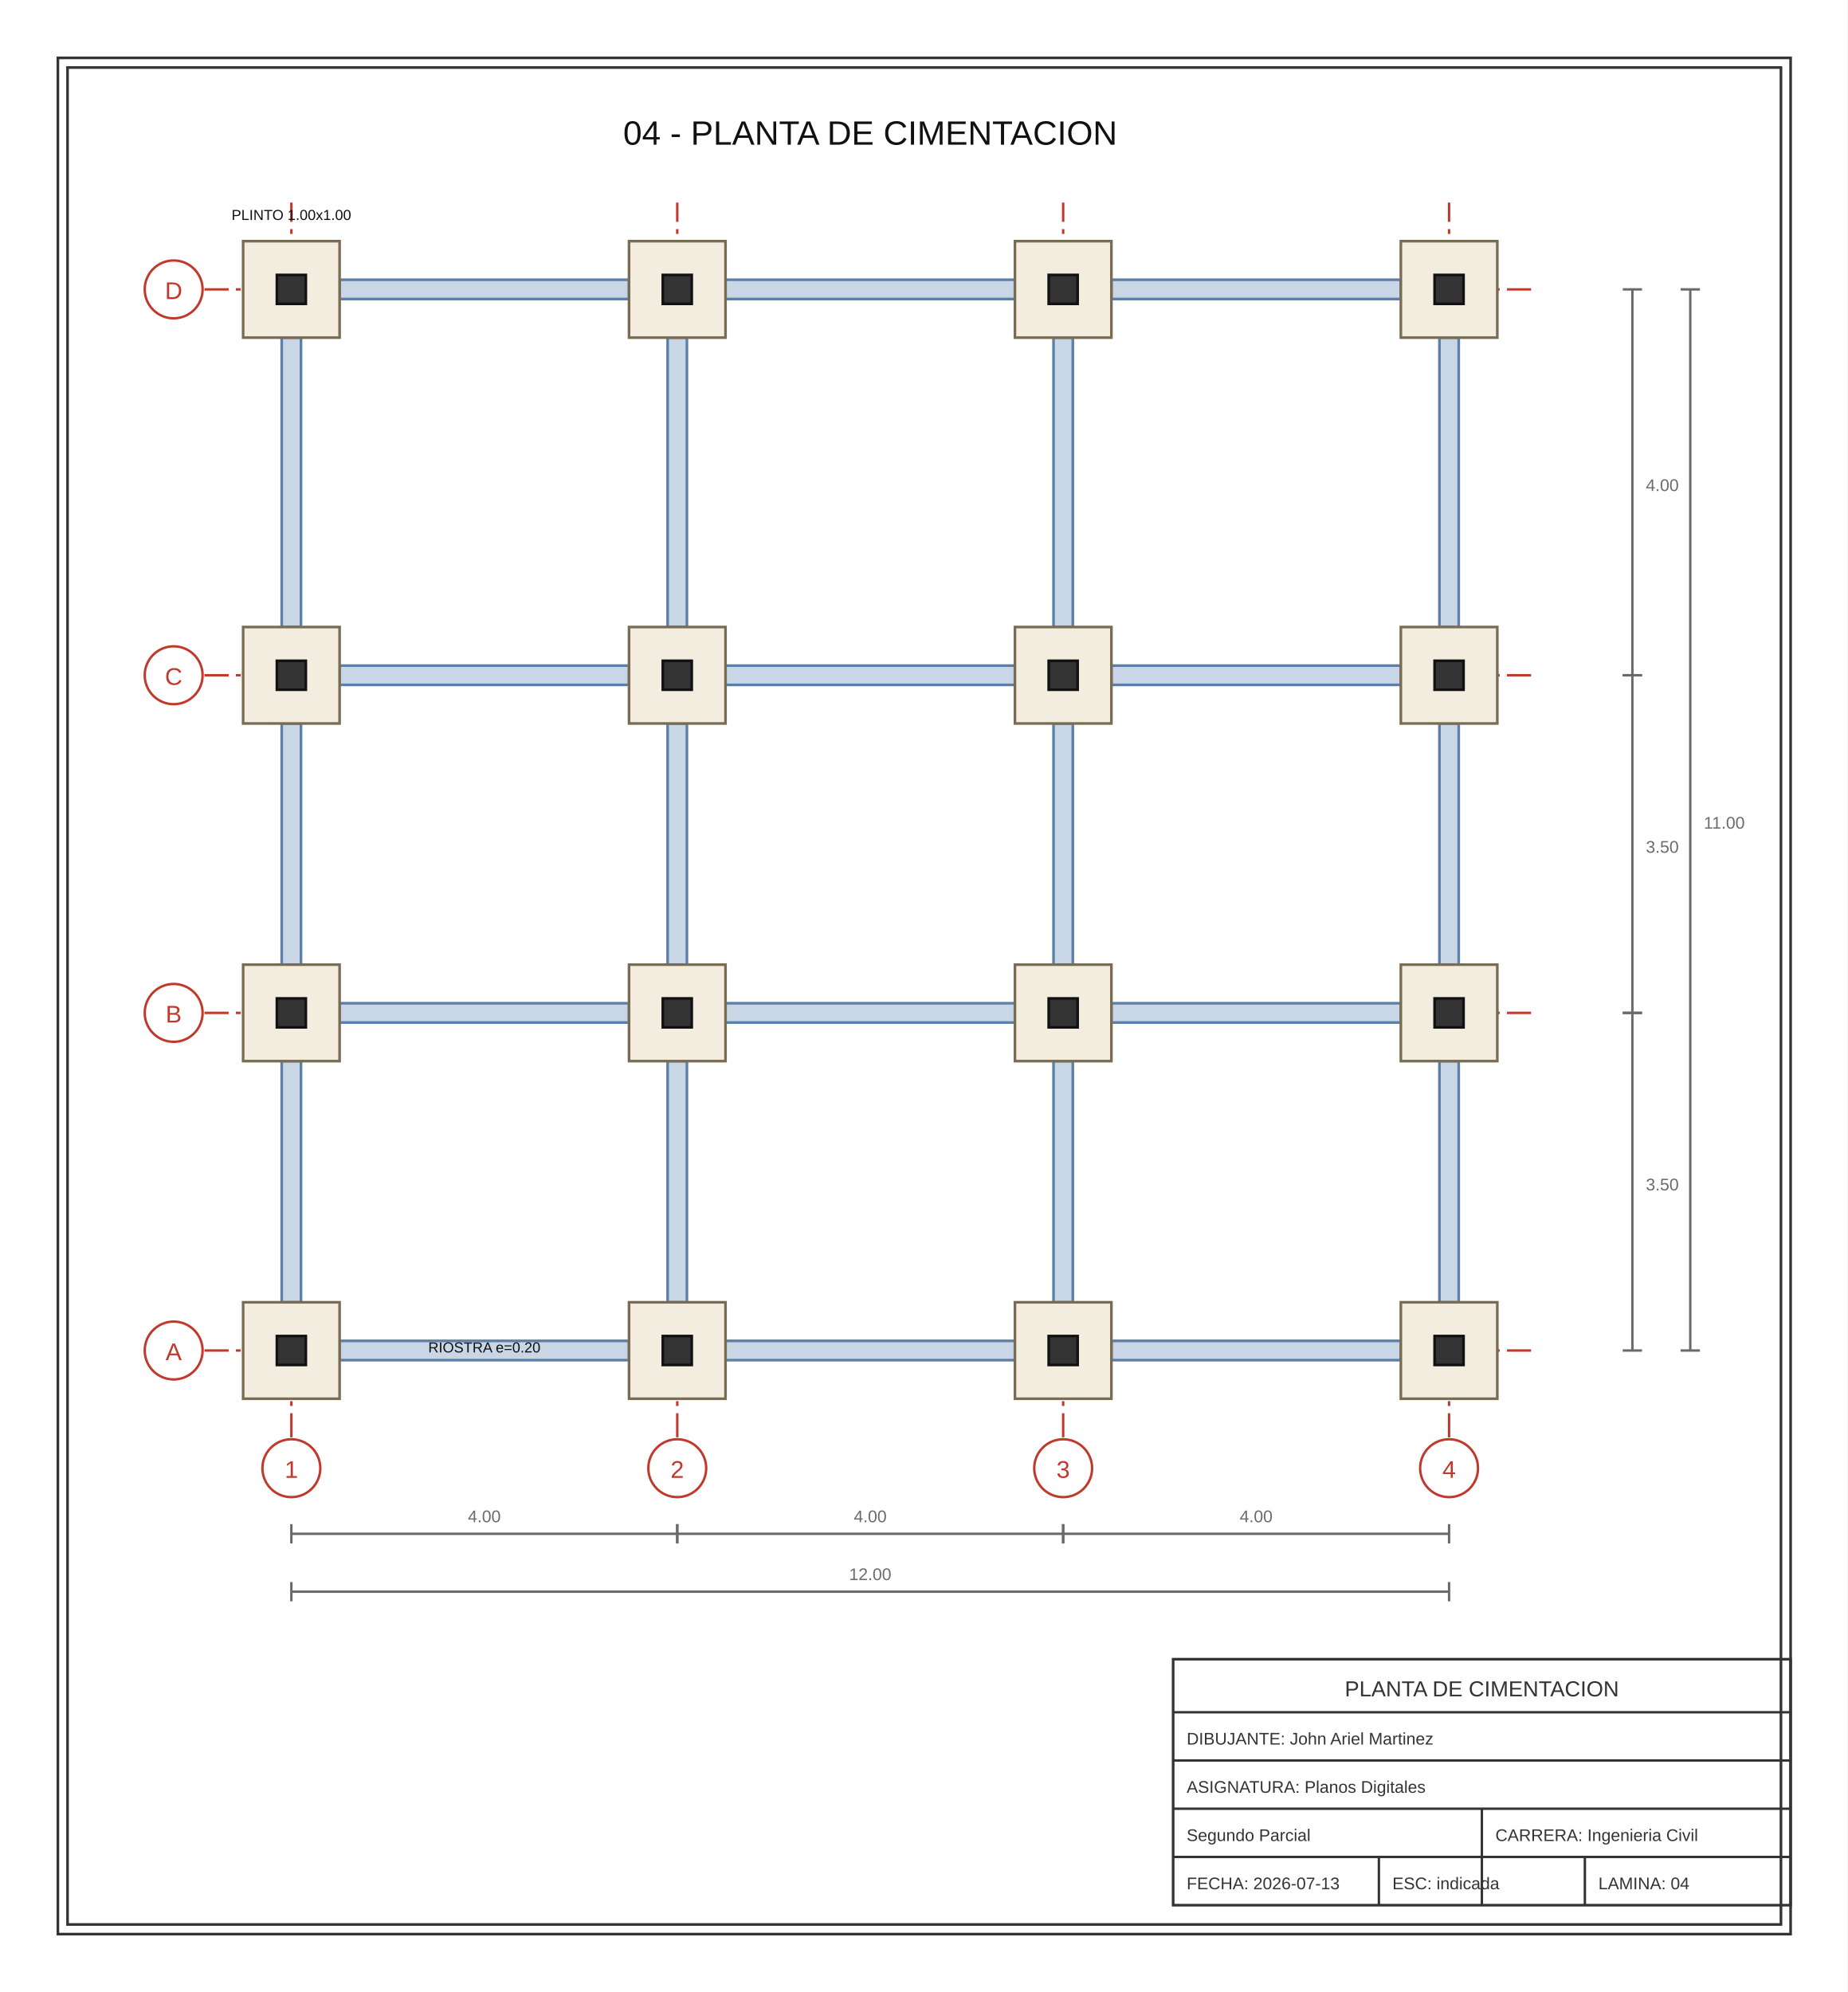
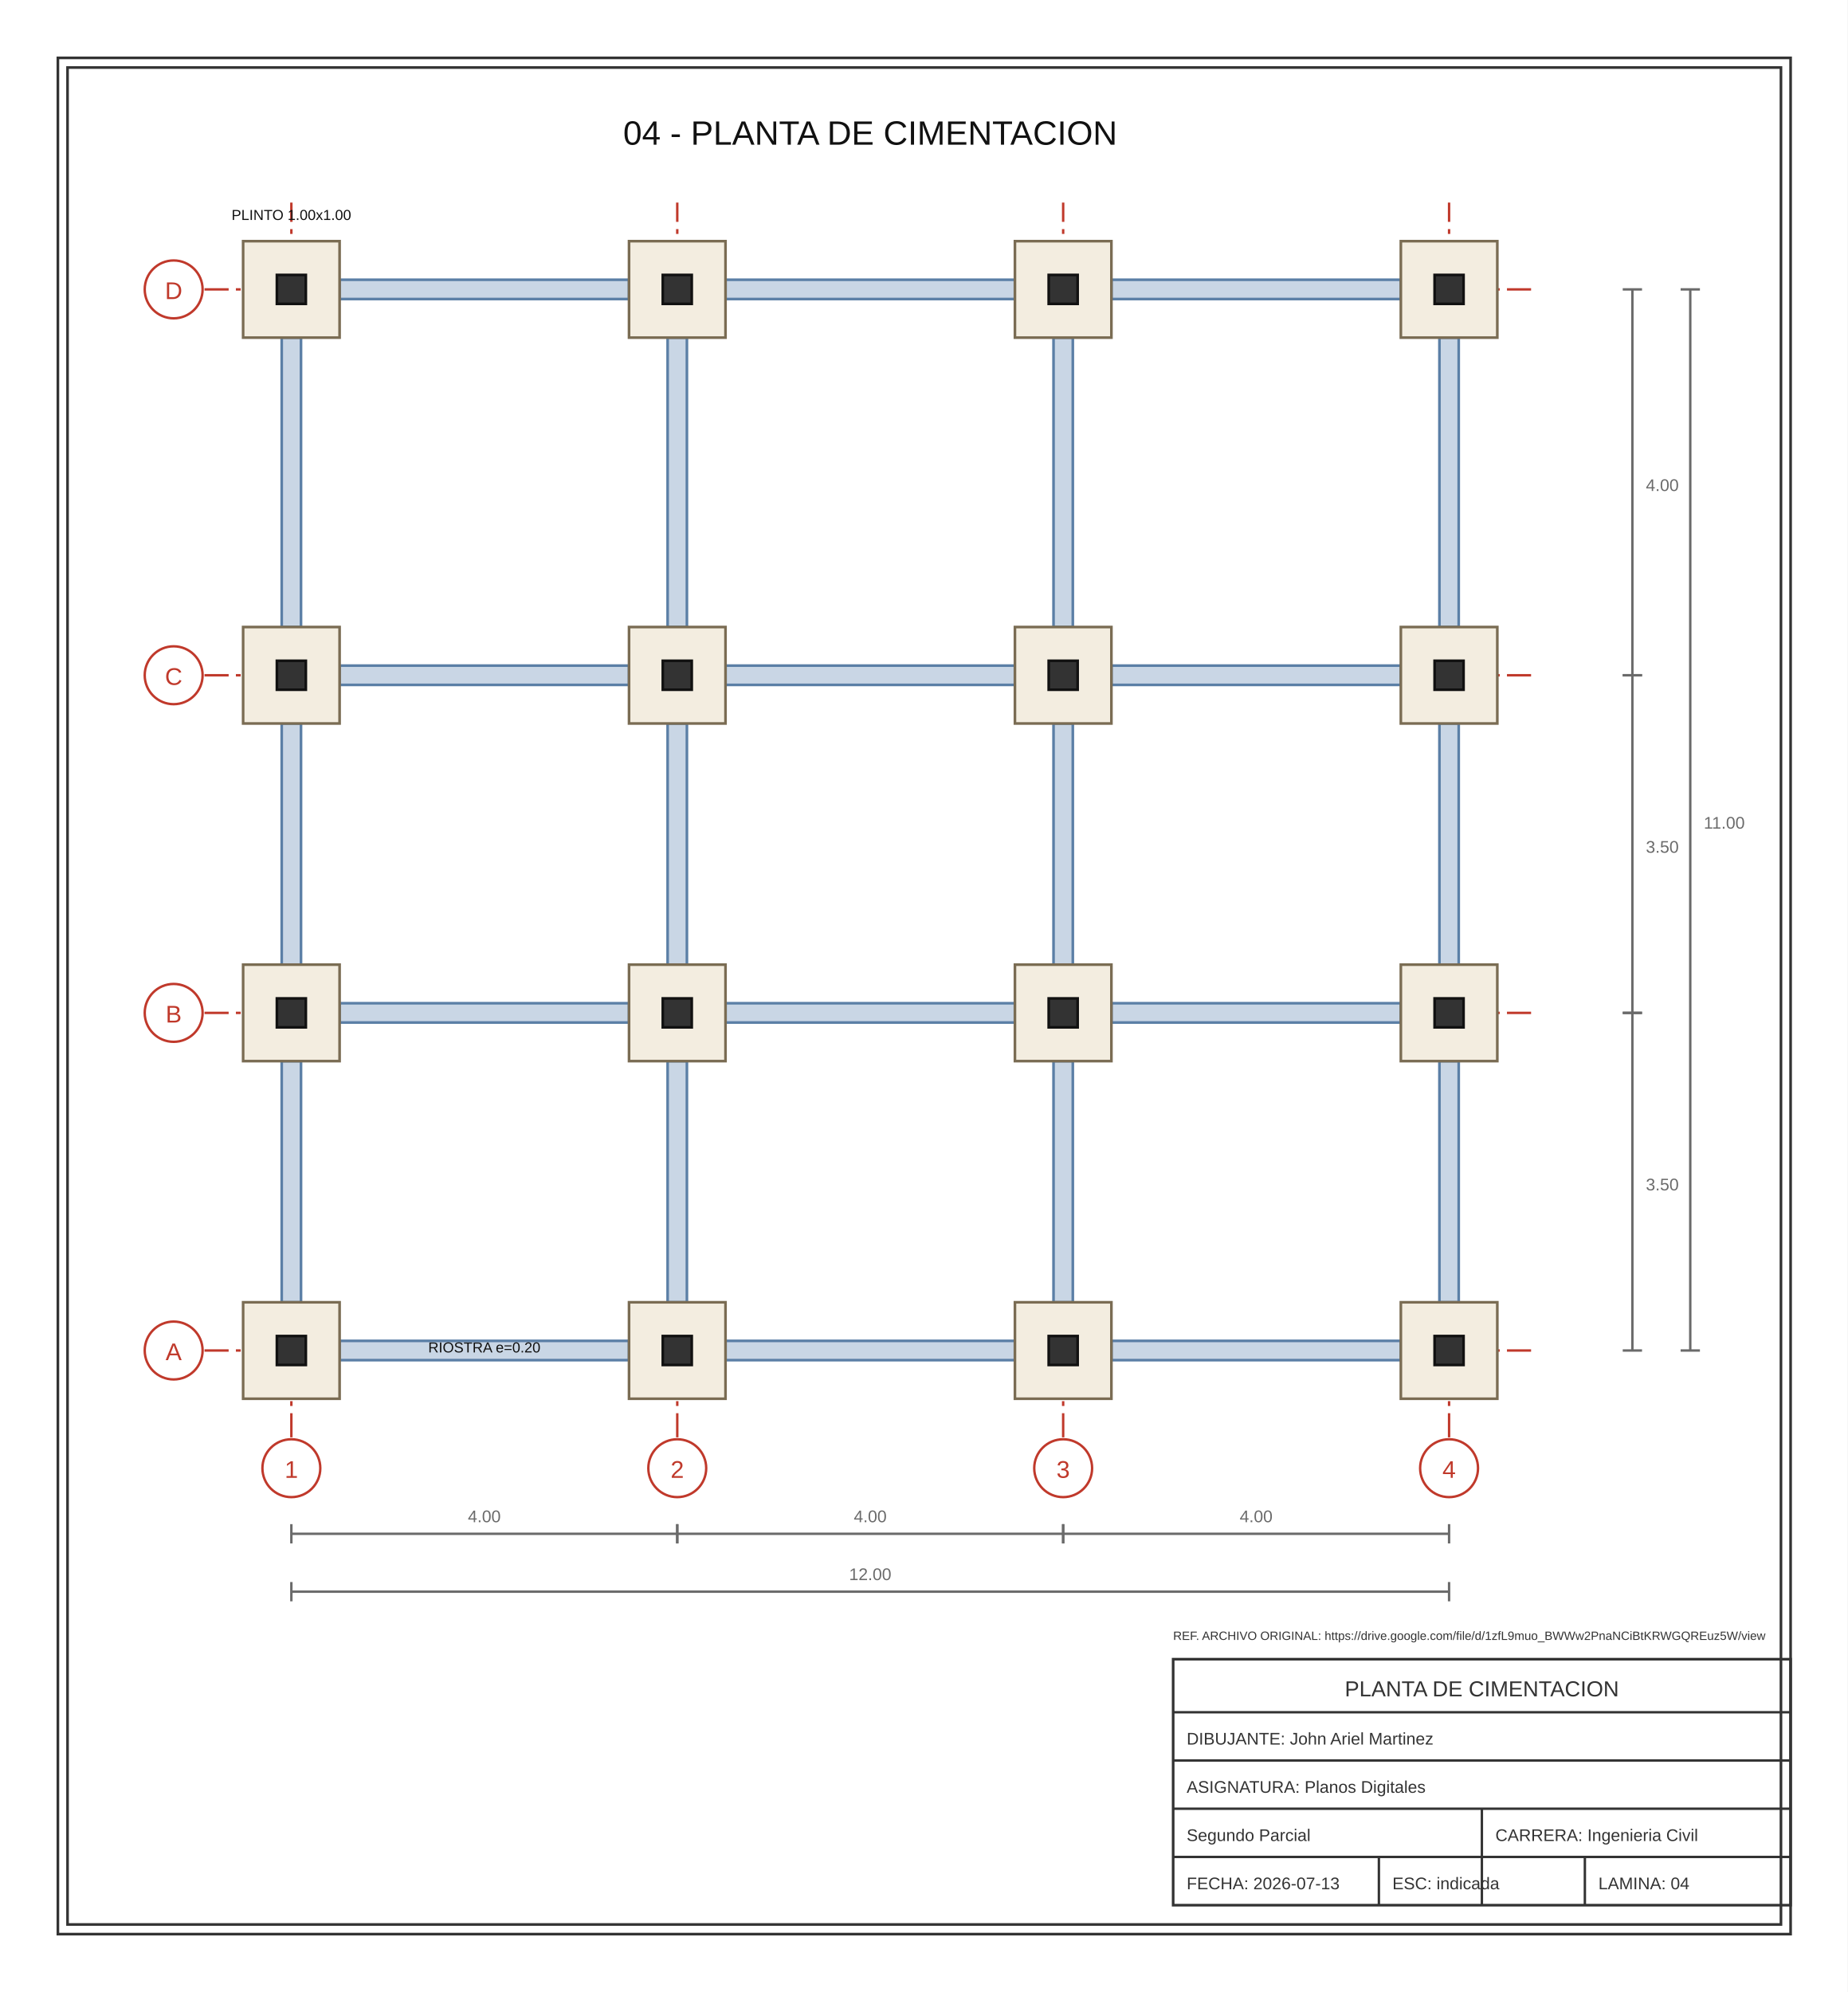
<svg xmlns="http://www.w3.org/2000/svg" width="766" height="826" viewBox="0 0 766 826" font-family="Arial, sans-serif">
  <rect width="766" height="826" fill="#ffffff" />
  <line x1="120.8" y1="596.0" x2="120.8" y2="84.0" stroke="#c0392b" stroke-width="1.0" stroke-dasharray="10 3 2 3" />
  <circle cx="120.8" cy="608.8" r="12.0" fill="#ffffff" stroke="#c0392b" stroke-width="1" />
  <text x="120.8" y="612.8" font-size="10" text-anchor="middle" fill="#c0392b">1</text>
  <line x1="280.8" y1="596.0" x2="280.8" y2="84.0" stroke="#c0392b" stroke-width="1.0" stroke-dasharray="10 3 2 3" />
  <circle cx="280.8" cy="608.8" r="12.0" fill="#ffffff" stroke="#c0392b" stroke-width="1" />
  <text x="280.8" y="612.8" font-size="10" text-anchor="middle" fill="#c0392b">2</text>
  <line x1="440.8" y1="596.0" x2="440.8" y2="84.0" stroke="#c0392b" stroke-width="1.0" stroke-dasharray="10 3 2 3" />
  <circle cx="440.8" cy="608.8" r="12.0" fill="#ffffff" stroke="#c0392b" stroke-width="1" />
  <text x="440.8" y="612.8" font-size="10" text-anchor="middle" fill="#c0392b">3</text>
  <line x1="600.8" y1="596.0" x2="600.8" y2="84.0" stroke="#c0392b" stroke-width="1.0" stroke-dasharray="10 3 2 3" />
  <circle cx="600.8" cy="608.8" r="12.0" fill="#ffffff" stroke="#c0392b" stroke-width="1" />
  <text x="600.8" y="612.8" font-size="10" text-anchor="middle" fill="#c0392b">4</text>
  <line x1="84.8" y1="560.0" x2="636.8" y2="560.0" stroke="#c0392b" stroke-width="1.0" stroke-dasharray="10 3 2 3" />
  <circle cx="72.0" cy="560.0" r="12.0" fill="#ffffff" stroke="#c0392b" stroke-width="1" />
  <text x="72.0" y="564.0" font-size="10" text-anchor="middle" fill="#c0392b">A</text>
  <line x1="84.8" y1="420.0" x2="636.8" y2="420.0" stroke="#c0392b" stroke-width="1.0" stroke-dasharray="10 3 2 3" />
  <circle cx="72.0" cy="420.0" r="12.0" fill="#ffffff" stroke="#c0392b" stroke-width="1" />
  <text x="72.0" y="424.0" font-size="10" text-anchor="middle" fill="#c0392b">B</text>
  <line x1="84.8" y1="280.0" x2="636.8" y2="280.0" stroke="#c0392b" stroke-width="1.0" stroke-dasharray="10 3 2 3" />
  <circle cx="72.0" cy="280.0" r="12.0" fill="#ffffff" stroke="#c0392b" stroke-width="1" />
  <text x="72.0" y="284.0" font-size="10" text-anchor="middle" fill="#c0392b">C</text>
  <line x1="84.8" y1="120.0" x2="636.8" y2="120.0" stroke="#c0392b" stroke-width="1.0" stroke-dasharray="10 3 2 3" />
  <circle cx="72.0" cy="120.0" r="12.0" fill="#ffffff" stroke="#c0392b" stroke-width="1" />
  <text x="72.0" y="124.0" font-size="10" text-anchor="middle" fill="#c0392b">D</text>
  <polygon points="140.8,556.0 260.8,556.0 260.8,564.0 140.8,564.0" fill="#c9d6e5" stroke="#5b7fa6" stroke-width="1.1" />
  <polygon points="300.8,556.0 420.8,556.0 420.8,564.0 300.8,564.0" fill="#c9d6e5" stroke="#5b7fa6" stroke-width="1.1" />
  <polygon points="460.8,556.0 580.8,556.0 580.8,564.0 460.8,564.0" fill="#c9d6e5" stroke="#5b7fa6" stroke-width="1.1" />
  <polygon points="140.8,416.0 260.8,416.0 260.8,424.0 140.8,424.0" fill="#c9d6e5" stroke="#5b7fa6" stroke-width="1.1" />
  <polygon points="300.8,416.0 420.8,416.0 420.8,424.0 300.8,424.0" fill="#c9d6e5" stroke="#5b7fa6" stroke-width="1.1" />
  <polygon points="460.8,416.0 580.8,416.0 580.8,424.0 460.8,424.0" fill="#c9d6e5" stroke="#5b7fa6" stroke-width="1.1" />
  <polygon points="140.8,276.0 260.8,276.0 260.8,284.0 140.8,284.0" fill="#c9d6e5" stroke="#5b7fa6" stroke-width="1.1" />
  <polygon points="300.8,276.0 420.8,276.0 420.8,284.0 300.8,284.0" fill="#c9d6e5" stroke="#5b7fa6" stroke-width="1.1" />
  <polygon points="460.8,276.0 580.8,276.0 580.8,284.0 460.8,284.0" fill="#c9d6e5" stroke="#5b7fa6" stroke-width="1.1" />
  <polygon points="140.8,116.0 260.8,116.0 260.8,124.0 140.8,124.0" fill="#c9d6e5" stroke="#5b7fa6" stroke-width="1.1" />
  <polygon points="300.8,116.0 420.8,116.0 420.8,124.0 300.8,124.0" fill="#c9d6e5" stroke="#5b7fa6" stroke-width="1.1" />
  <polygon points="460.8,116.0 580.8,116.0 580.8,124.0 460.8,124.0" fill="#c9d6e5" stroke="#5b7fa6" stroke-width="1.1" />
  <polygon points="116.8,540.0 116.8,440.0 124.8,440.0 124.8,540.0" fill="#c9d6e5" stroke="#5b7fa6" stroke-width="1.1" />
  <polygon points="116.8,400.0 116.8,300.0 124.8,300.0 124.8,400.0" fill="#c9d6e5" stroke="#5b7fa6" stroke-width="1.1" />
  <polygon points="116.8,260.0 116.8,140.0 124.8,140.0 124.8,260.0" fill="#c9d6e5" stroke="#5b7fa6" stroke-width="1.1" />
  <polygon points="276.8,540.0 276.8,440.0 284.8,440.0 284.8,540.0" fill="#c9d6e5" stroke="#5b7fa6" stroke-width="1.1" />
  <polygon points="276.8,400.0 276.8,300.0 284.8,300.0 284.8,400.0" fill="#c9d6e5" stroke="#5b7fa6" stroke-width="1.1" />
  <polygon points="276.8,260.0 276.8,140.0 284.8,140.0 284.8,260.0" fill="#c9d6e5" stroke="#5b7fa6" stroke-width="1.1" />
  <polygon points="436.8,540.0 436.8,440.0 444.8,440.0 444.8,540.0" fill="#c9d6e5" stroke="#5b7fa6" stroke-width="1.1" />
  <polygon points="436.8,400.0 436.8,300.0 444.8,300.0 444.8,400.0" fill="#c9d6e5" stroke="#5b7fa6" stroke-width="1.1" />
  <polygon points="436.8,260.0 436.8,140.0 444.8,140.0 444.8,260.0" fill="#c9d6e5" stroke="#5b7fa6" stroke-width="1.1" />
  <polygon points="596.8,540.0 596.8,440.0 604.8,440.0 604.8,540.0" fill="#c9d6e5" stroke="#5b7fa6" stroke-width="1.1" />
  <polygon points="596.8,400.0 596.8,300.0 604.8,300.0 604.8,400.0" fill="#c9d6e5" stroke="#5b7fa6" stroke-width="1.1" />
  <polygon points="596.8,260.0 596.8,140.0 604.8,140.0 604.8,260.0" fill="#c9d6e5" stroke="#5b7fa6" stroke-width="1.1" />
  <polygon points="100.8,580.0 140.8,580.0 140.8,540.0 100.8,540.0" fill="#f3ede0" stroke="#7a6c53" stroke-width="1.1" />
  <polygon points="100.8,440.0 140.8,440.0 140.8,400.0 100.8,400.0" fill="#f3ede0" stroke="#7a6c53" stroke-width="1.1" />
  <polygon points="100.8,300.0 140.8,300.0 140.8,260.0 100.8,260.0" fill="#f3ede0" stroke="#7a6c53" stroke-width="1.1" />
  <polygon points="100.8,140.0 140.8,140.0 140.8,100.0 100.8,100.0" fill="#f3ede0" stroke="#7a6c53" stroke-width="1.1" />
  <polygon points="260.8,580.0 300.8,580.0 300.8,540.0 260.8,540.0" fill="#f3ede0" stroke="#7a6c53" stroke-width="1.1" />
  <polygon points="260.8,440.0 300.8,440.0 300.8,400.0 260.8,400.0" fill="#f3ede0" stroke="#7a6c53" stroke-width="1.1" />
  <polygon points="260.8,300.0 300.8,300.0 300.8,260.0 260.8,260.0" fill="#f3ede0" stroke="#7a6c53" stroke-width="1.1" />
  <polygon points="260.8,140.0 300.8,140.0 300.8,100.0 260.8,100.0" fill="#f3ede0" stroke="#7a6c53" stroke-width="1.1" />
  <polygon points="420.8,580.0 460.8,580.0 460.8,540.0 420.8,540.0" fill="#f3ede0" stroke="#7a6c53" stroke-width="1.1" />
  <polygon points="420.8,440.0 460.8,440.0 460.8,400.0 420.8,400.0" fill="#f3ede0" stroke="#7a6c53" stroke-width="1.1" />
  <polygon points="420.8,300.0 460.8,300.0 460.8,260.0 420.8,260.0" fill="#f3ede0" stroke="#7a6c53" stroke-width="1.1" />
  <polygon points="420.8,140.0 460.8,140.0 460.8,100.0 420.8,100.0" fill="#f3ede0" stroke="#7a6c53" stroke-width="1.1" />
  <polygon points="580.8,580.0 620.8,580.0 620.8,540.0 580.8,540.0" fill="#f3ede0" stroke="#7a6c53" stroke-width="1.1" />
  <polygon points="580.8,440.0 620.8,440.0 620.8,400.0 580.8,400.0" fill="#f3ede0" stroke="#7a6c53" stroke-width="1.1" />
  <polygon points="580.8,300.0 620.8,300.0 620.8,260.0 580.8,260.0" fill="#f3ede0" stroke="#7a6c53" stroke-width="1.1" />
  <polygon points="580.8,140.0 620.8,140.0 620.8,100.0 580.8,100.0" fill="#f3ede0" stroke="#7a6c53" stroke-width="1.1" />
  <polygon points="114.8,566.0 126.8,566.0 126.8,554.0 114.8,554.0" fill="#333333" stroke="#111111" stroke-width="1.1" />
  <polygon points="114.8,426.0 126.8,426.0 126.8,414.0 114.8,414.0" fill="#333333" stroke="#111111" stroke-width="1.1" />
  <polygon points="114.8,286.0 126.8,286.0 126.8,274.0 114.8,274.0" fill="#333333" stroke="#111111" stroke-width="1.1" />
  <polygon points="114.8,126.0 126.8,126.0 126.8,114.0 114.8,114.0" fill="#333333" stroke="#111111" stroke-width="1.1" />
  <polygon points="274.8,566.0 286.8,566.0 286.8,554.0 274.8,554.0" fill="#333333" stroke="#111111" stroke-width="1.1" />
  <polygon points="274.8,426.0 286.8,426.0 286.8,414.0 274.8,414.0" fill="#333333" stroke="#111111" stroke-width="1.1" />
  <polygon points="274.8,286.0 286.8,286.0 286.8,274.0 274.8,274.0" fill="#333333" stroke="#111111" stroke-width="1.1" />
  <polygon points="274.8,126.0 286.8,126.0 286.8,114.0 274.8,114.0" fill="#333333" stroke="#111111" stroke-width="1.1" />
  <polygon points="434.8,566.0 446.8,566.0 446.8,554.0 434.8,554.0" fill="#333333" stroke="#111111" stroke-width="1.1" />
  <polygon points="434.8,426.0 446.8,426.0 446.8,414.0 434.8,414.0" fill="#333333" stroke="#111111" stroke-width="1.1" />
  <polygon points="434.8,286.0 446.8,286.0 446.8,274.0 434.8,274.0" fill="#333333" stroke="#111111" stroke-width="1.1" />
  <polygon points="434.8,126.0 446.8,126.0 446.8,114.0 434.8,114.0" fill="#333333" stroke="#111111" stroke-width="1.1" />
  <polygon points="594.8,566.0 606.8,566.0 606.8,554.0 594.8,554.0" fill="#333333" stroke="#111111" stroke-width="1.1" />
  <polygon points="594.8,426.0 606.8,426.0 606.8,414.0 594.8,414.0" fill="#333333" stroke="#111111" stroke-width="1.1" />
  <polygon points="594.8,286.0 606.8,286.0 606.8,274.0 594.8,274.0" fill="#333333" stroke="#111111" stroke-width="1.1" />
  <polygon points="594.8,126.0 606.8,126.0 606.8,114.0 594.8,114.0" fill="#333333" stroke="#111111" stroke-width="1.1" />
  <text x="120.8" y="91.2" font-size="6" text-anchor="middle" fill="#111111">PLINTO 1.00x1.00</text>
  <text x="200.8" y="560.8" font-size="6" text-anchor="middle" fill="#111111">RIOSTRA e=0.20</text>
  <line x1="120.8" y1="636.0" x2="280.8" y2="636.0" stroke="#6a6a6a" stroke-width="1.0" />
  <line x1="120.8" y1="640.0" x2="120.8" y2="632.0" stroke="#6a6a6a" stroke-width="1.0" />
  <line x1="280.8" y1="640.0" x2="280.8" y2="632.0" stroke="#6a6a6a" stroke-width="1.0" />
  <text x="200.8" y="631.2" font-size="7" text-anchor="middle" fill="#6a6a6a">4.00</text>
  <line x1="280.8" y1="636.0" x2="440.8" y2="636.0" stroke="#6a6a6a" stroke-width="1.0" />
  <line x1="280.8" y1="640.0" x2="280.8" y2="632.0" stroke="#6a6a6a" stroke-width="1.0" />
  <line x1="440.8" y1="640.0" x2="440.8" y2="632.0" stroke="#6a6a6a" stroke-width="1.0" />
  <text x="360.8" y="631.2" font-size="7" text-anchor="middle" fill="#6a6a6a">4.00</text>
  <line x1="440.8" y1="636.0" x2="600.8" y2="636.0" stroke="#6a6a6a" stroke-width="1.0" />
  <line x1="440.8" y1="640.0" x2="440.8" y2="632.0" stroke="#6a6a6a" stroke-width="1.0" />
  <line x1="600.8" y1="640.0" x2="600.8" y2="632.0" stroke="#6a6a6a" stroke-width="1.0" />
  <text x="520.8" y="631.2" font-size="7" text-anchor="middle" fill="#6a6a6a">4.00</text>
  <line x1="120.8" y1="660.0" x2="600.8" y2="660.0" stroke="#6a6a6a" stroke-width="1.0" />
  <line x1="120.8" y1="664.0" x2="120.8" y2="656.0" stroke="#6a6a6a" stroke-width="1.0" />
  <line x1="600.8" y1="664.0" x2="600.8" y2="656.0" stroke="#6a6a6a" stroke-width="1.0" />
  <text x="360.8" y="655.2" font-size="7" text-anchor="middle" fill="#6a6a6a">12.00</text>
  <line x1="676.8" y1="560.0" x2="676.8" y2="420.0" stroke="#6a6a6a" stroke-width="1.0" />
  <line x1="672.8" y1="560.0" x2="680.8" y2="560.0" stroke="#6a6a6a" stroke-width="1.0" />
  <line x1="672.8" y1="420.0" x2="680.8" y2="420.0" stroke="#6a6a6a" stroke-width="1.0" />
  <text x="682.4" y="493.6" font-size="7" text-anchor="start" fill="#6a6a6a">3.50</text>
  <line x1="676.8" y1="420.0" x2="676.8" y2="280.0" stroke="#6a6a6a" stroke-width="1.0" />
  <line x1="672.8" y1="420.0" x2="680.8" y2="420.0" stroke="#6a6a6a" stroke-width="1.0" />
  <line x1="672.8" y1="280.0" x2="680.8" y2="280.0" stroke="#6a6a6a" stroke-width="1.0" />
  <text x="682.4" y="353.6" font-size="7" text-anchor="start" fill="#6a6a6a">3.50</text>
  <line x1="676.8" y1="280.0" x2="676.8" y2="120.0" stroke="#6a6a6a" stroke-width="1.0" />
  <line x1="672.8" y1="280.0" x2="680.8" y2="280.0" stroke="#6a6a6a" stroke-width="1.0" />
  <line x1="672.8" y1="120.0" x2="680.8" y2="120.0" stroke="#6a6a6a" stroke-width="1.0" />
  <text x="682.4" y="203.6" font-size="7" text-anchor="start" fill="#6a6a6a">4.00</text>
  <line x1="700.8" y1="560.0" x2="700.8" y2="120.0" stroke="#6a6a6a" stroke-width="1.0" />
  <line x1="696.8" y1="560.0" x2="704.8" y2="560.0" stroke="#6a6a6a" stroke-width="1.0" />
  <line x1="696.8" y1="120.0" x2="704.8" y2="120.0" stroke="#6a6a6a" stroke-width="1.0" />
  <text x="706.4" y="343.6" font-size="7" text-anchor="start" fill="#6a6a6a">11.00</text>
  <text x="360.8" y="60.0" font-size="14" text-anchor="middle" fill="#111111">04 - PLANTA DE CIMENTACION</text>
  <polygon points="486.4,790.0 742.4,790.0 742.4,688.0 486.4,688.0" fill="none" stroke="#333333" stroke-width="1.1" />
  <line x1="486.4" y1="710.0" x2="742.4" y2="710.0" stroke="#333333" stroke-width="1.0" />
  <line x1="486.4" y1="730.0" x2="742.4" y2="730.0" stroke="#333333" stroke-width="1.0" />
  <line x1="486.4" y1="750.0" x2="742.4" y2="750.0" stroke="#333333" stroke-width="1.0" />
  <line x1="486.4" y1="770.0" x2="742.4" y2="770.0" stroke="#333333" stroke-width="1.0" />
  <line x1="614.4" y1="750.0" x2="614.4" y2="790.0" stroke="#333333" stroke-width="1.0" />
  <line x1="571.7" y1="770.0" x2="571.7" y2="790.0" stroke="#333333" stroke-width="1.0" />
  <line x1="657.1" y1="770.0" x2="657.1" y2="790.0" stroke="#333333" stroke-width="1.0" />
  <text x="614.4" y="703.4" font-size="9" text-anchor="middle" fill="#333333">PLANTA DE CIMENTACION</text>
  <text x="492.0" y="723.4" font-size="7" text-anchor="start" fill="#333333">DIBUJANTE:  John Ariel Martinez</text>
  <text x="492.0" y="743.4" font-size="7" text-anchor="start" fill="#333333">ASIGNATURA:  Planos Digitales</text>
  <text x="492.0" y="763.4" font-size="7" text-anchor="start" fill="#333333">Segundo Parcial</text>
  <text x="620.0" y="763.4" font-size="7" text-anchor="start" fill="#333333">CARRERA:  Ingenieria Civil</text>
  <text x="492.0" y="783.4" font-size="7" text-anchor="start" fill="#333333">FECHA: 2026-07-13</text>
  <text x="577.3" y="783.4" font-size="7" text-anchor="start" fill="#333333">ESC: indicada</text>
  <text x="662.7" y="783.4" font-size="7" text-anchor="start" fill="#333333">LAMINA: 04</text>
+   <text x="486.4" y="680.0" font-size="5" text-anchor="start" fill="#333333">REF. ARCHIVO ORIGINAL:  https://drive.google.com/file/d/1zfL9muo_BWWw2PnaNCiBtKRWGQREuz5W/view</text>
  <polygon points="24.0,802.0 742.4,802.0 742.4,24.0 24.0,24.0" fill="none" stroke="#333333" stroke-width="1.1" />
  <polygon points="28.0,798.0 738.4,798.0 738.4,28.0 28.0,28.0" fill="none" stroke="#333333" stroke-width="1.1" />
</svg>
